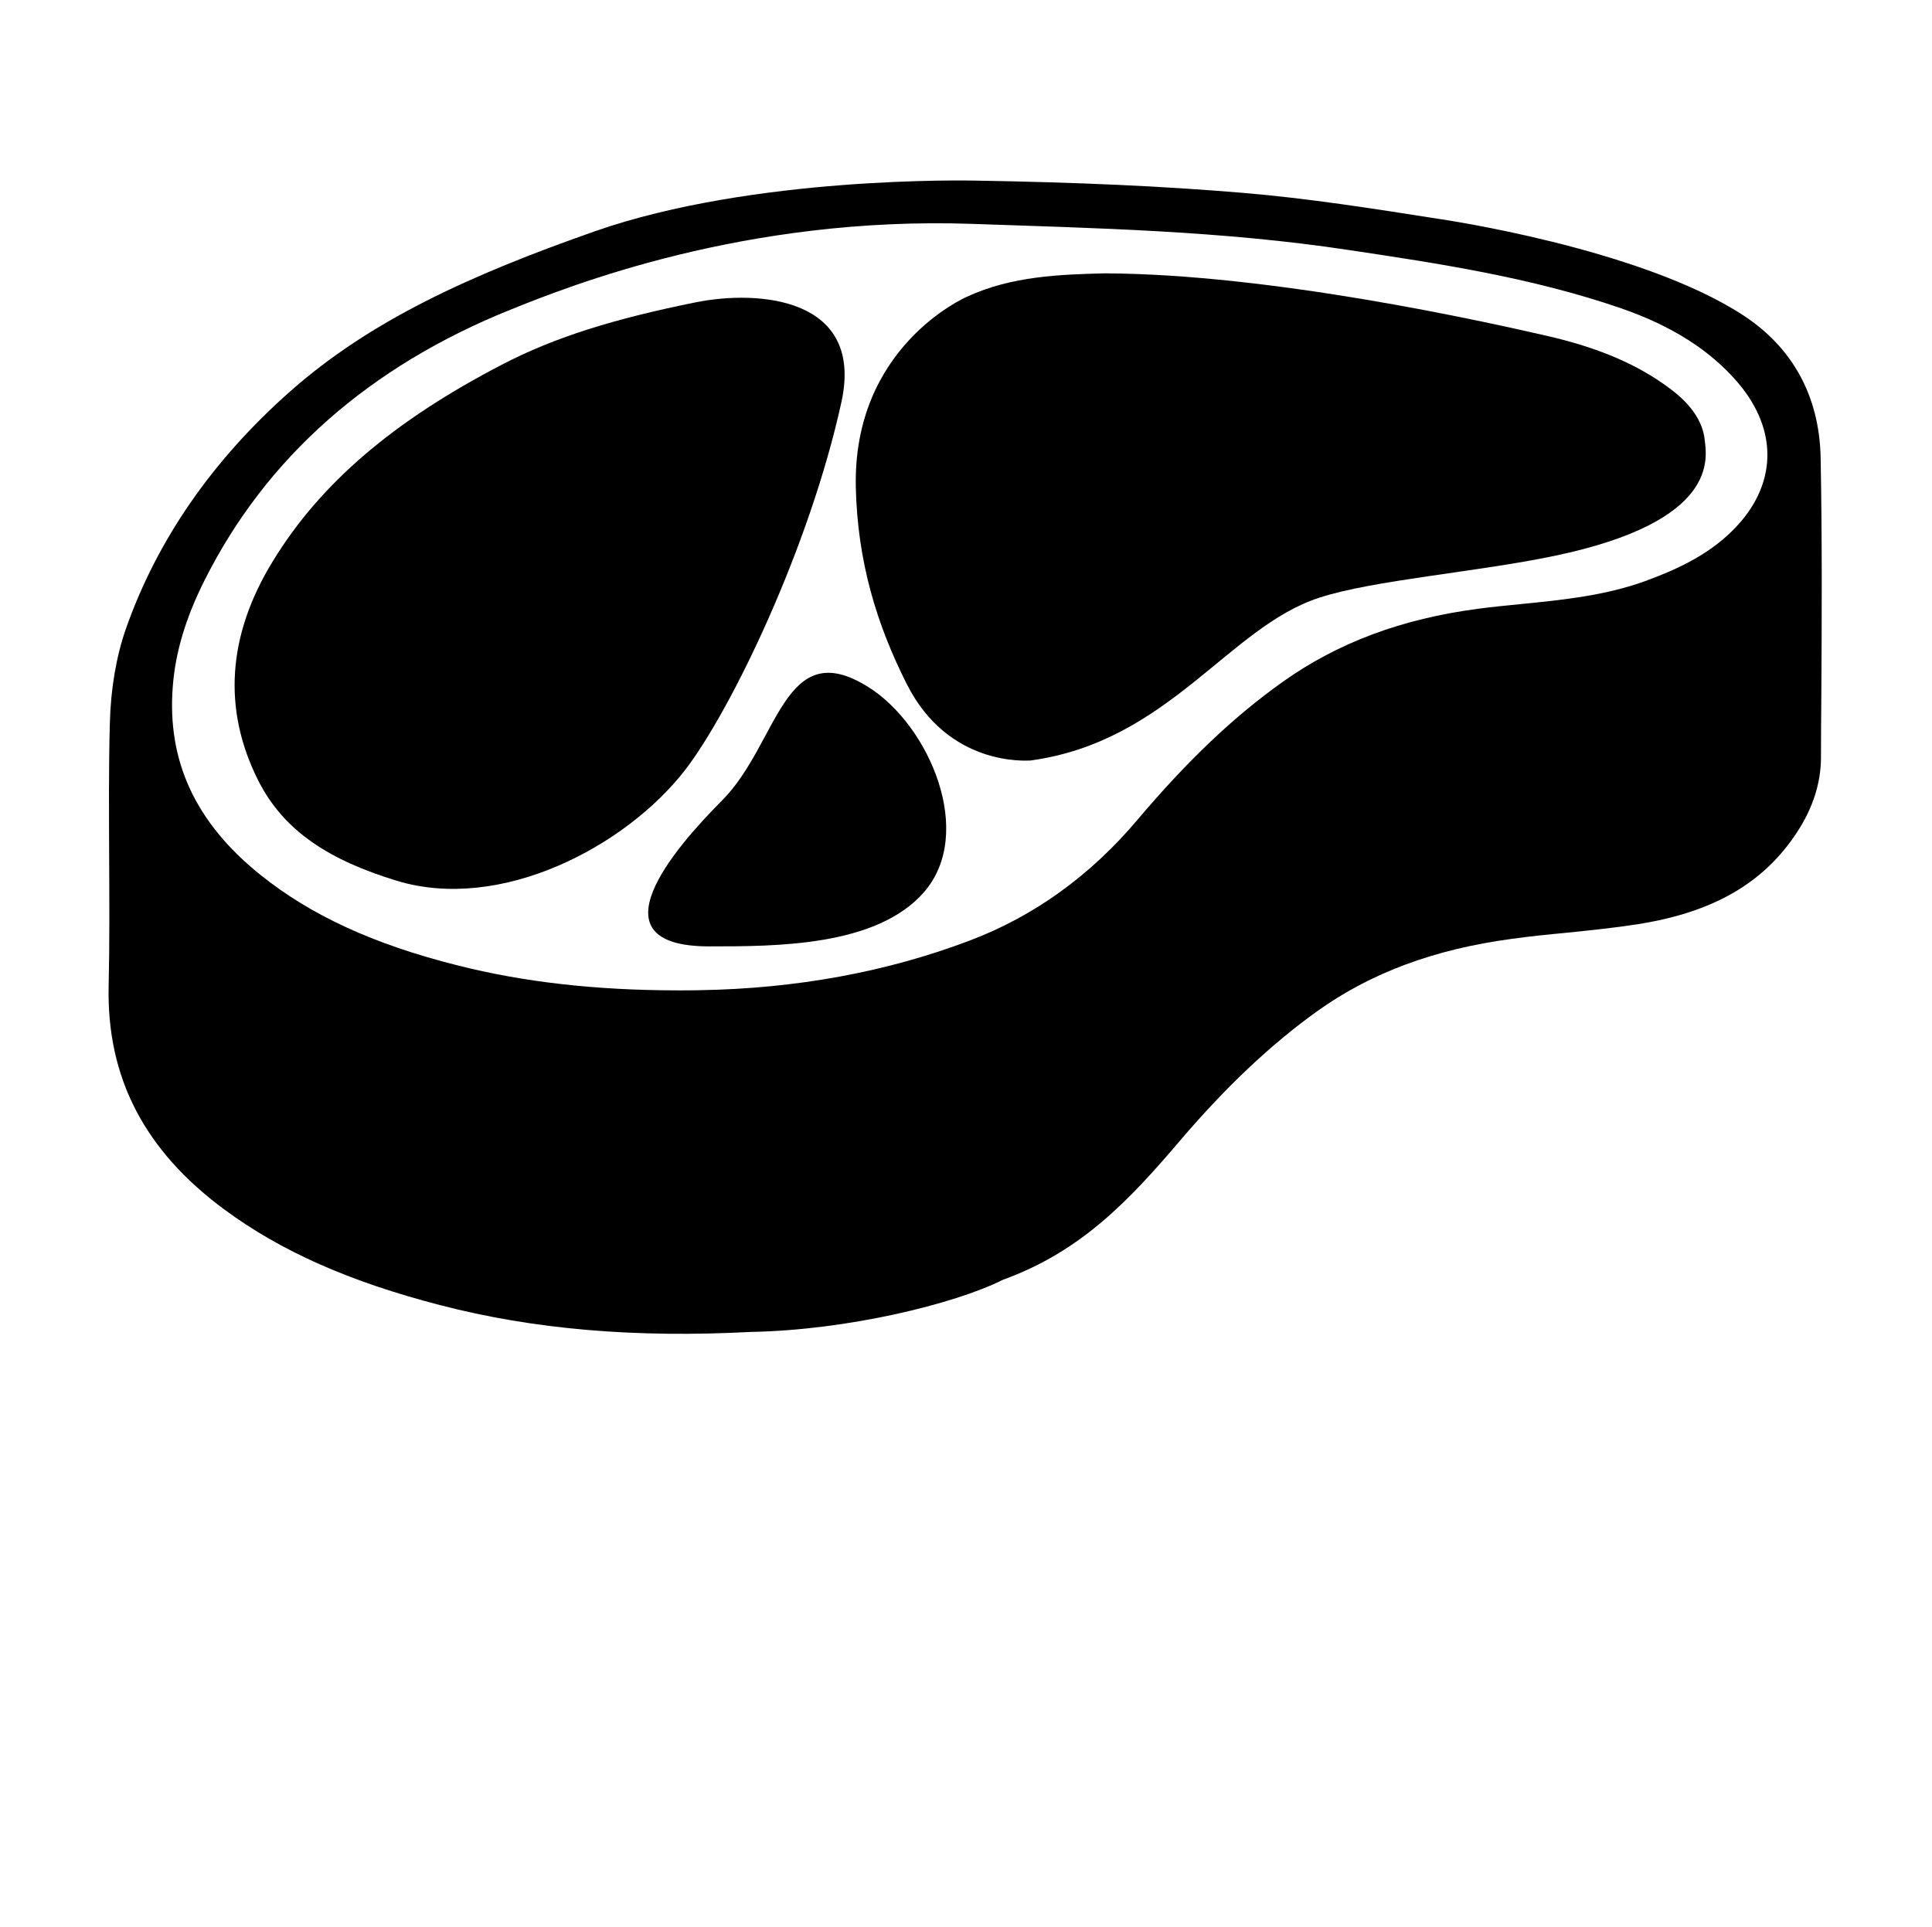
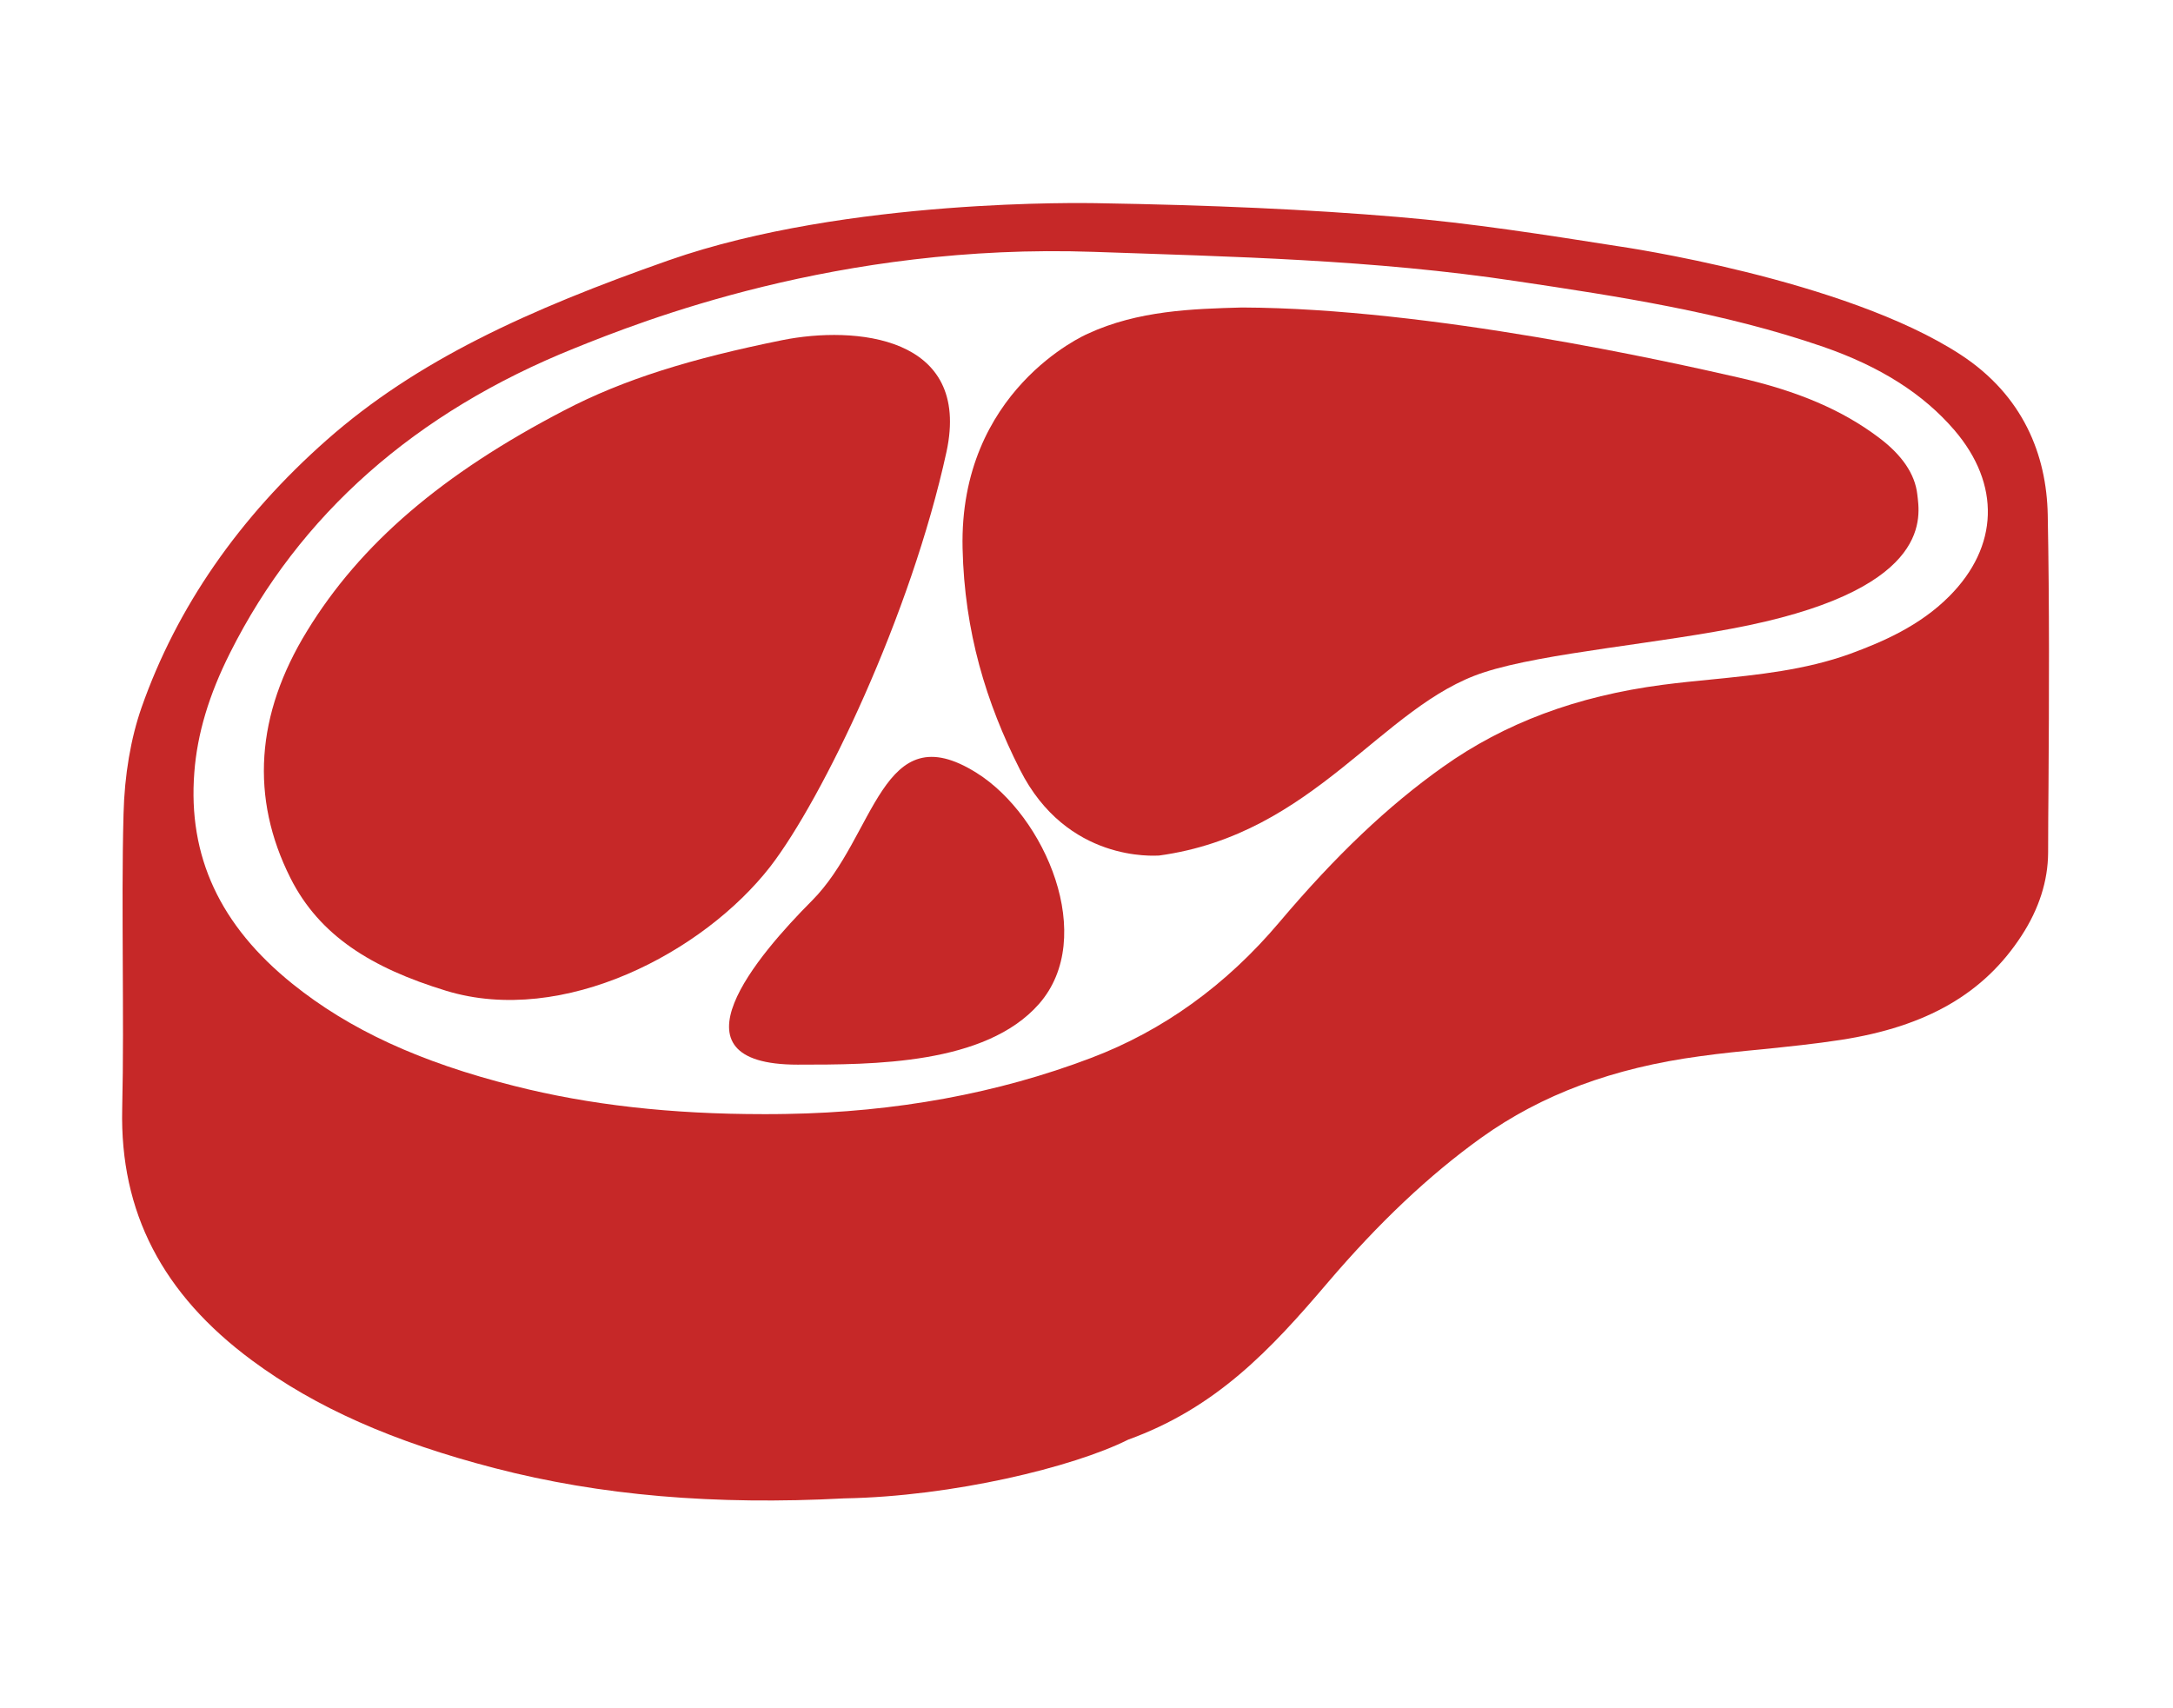
- <svg xmlns="http://www.w3.org/2000/svg" version="1.1" x="0px" y="0px" viewBox="0 0 113.28 113" style="enable-background:new 0 0 113.28 113;" xml:space="preserve">
+ <svg xmlns="http://www.w3.org/2000/svg" version="1.1" x="0px" y="0px" viewBox="0 0 113.28 89" style="fill: #c62828; enable-background:new 0 0 113.28 89;" xml:space="preserve">
  <g>
    <path d="M58.79,75.06l0.02-0.01c4.59-1.66,7.42-4.68,10.39-8.17c2.67-3.13,5.29-5.61,8.02-7.57c3.14-2.25,6.87-3.64,11.41-4.25   c1.07-0.15,2.17-0.26,3.23-0.36c1.35-0.14,2.75-0.28,4.1-0.49c4.48-0.69,7.47-2.42,9.43-5.44c0.91-1.4,1.37-2.85,1.38-4.32   c0-1.17,0.01-2.33,0.02-3.5c0.03-4.63,0.05-9.41-0.04-14.11c-0.06-3.13-1.28-6.22-4.54-8.35c-6.06-3.96-17.83-5.65-17.83-5.65   c-3.77-0.59-7.66-1.21-11.51-1.53c-4.63-0.39-9.64-0.62-15.78-0.72c-0.32,0-12.9-0.28-22.2,2.97c-7.41,2.6-13.18,5.25-17.85,9.37   c-4.58,4.04-7.83,8.74-9.66,13.95c-0.56,1.6-0.89,3.52-0.94,5.55c-0.07,2.59-0.05,5.23-0.04,7.78c0.01,2.49,0.03,5.07-0.03,7.61   c-0.12,5.36,2.09,9.64,6.77,13.1c3.31,2.45,7.34,4.24,12.67,5.62c5.47,1.42,11.43,1.93,18.22,1.57   C49.66,78.01,55.95,76.48,58.79,75.06z M39.81,58.08c-4.84,0-9.1-0.48-13-1.47c-4.93-1.24-8.6-2.94-11.56-5.32   c-3.78-3.04-5.46-6.65-5.12-11.02c0.15-2,0.76-4.05,1.87-6.25c3.61-7.19,9.64-12.53,17.96-15.87c3.42-1.38,13.74-5.49,27.07-5.02   c7.15,0.25,14.57,0.4,22.04,1.53c5.29,0.79,10.76,1.62,15.98,3.42c2.97,1.03,5.21,2.45,6.84,4.35c2.41,2.82,2.31,6.06-0.27,8.65   c-1.54,1.55-3.48,2.38-5.16,3c-2.35,0.85-4.83,1.1-7.23,1.34c-0.84,0.08-1.71,0.17-2.56,0.28c-4.48,0.59-8.23,1.99-11.45,4.28   c-2.86,2.03-5.57,4.6-8.53,8.1c-2.76,3.27-6.06,5.65-9.81,7.07C52.02,57,46.67,57.98,41,58.07C40.58,58.08,40.19,58.08,39.81,58.08   z" />
    <g>
      <path d="M60.42,44.6c-0.21,0-4.8,0.38-7.25-4.48c-1.77-3.5-2.89-7.19-2.99-11.53c-0.19-8.22,6.36-11.12,6.52-11.19    c2.63-1.22,5.5-1.3,8.04-1.37h0.01h0.01c9.83,0.04,22.28,2.83,25.87,3.65c3.08,0.7,5.4,1.69,7.3,3.12    c1.22,0.91,1.9,1.91,2.02,2.97c0.12,1.08,0.9,4.8-8.81,6.83c-4.55,0.95-10.63,1.42-13.78,2.45C72.03,36.77,68.54,43.49,60.42,44.6    z" />
    </g>
    <g>
      <path d="M23.26,51.65c-3.9-1.19-6.61-2.88-8.12-5.88c-2.1-4.18-1.81-8.52,0.87-12.88c2.78-4.54,7.04-8.19,13.41-11.5    c3.1-1.62,6.62-2.7,11.37-3.66c3.74-0.75,9.87-0.26,8.55,5.83c-1.86,8.52-6.46,18.08-9.18,21.61    C36.68,49.65,29.36,53.51,23.26,51.65z" />
    </g>
    <g>
      <path d="M41.58,55.5c-6.98,0-2.07-5.72,0.74-8.54c3.35-3.35,3.61-9.8,8.59-6.67c3.58,2.24,6.3,8.58,3.25,12.05    C51.37,55.51,45.5,55.5,41.58,55.5z" />
    </g>
  </g>
</svg>
